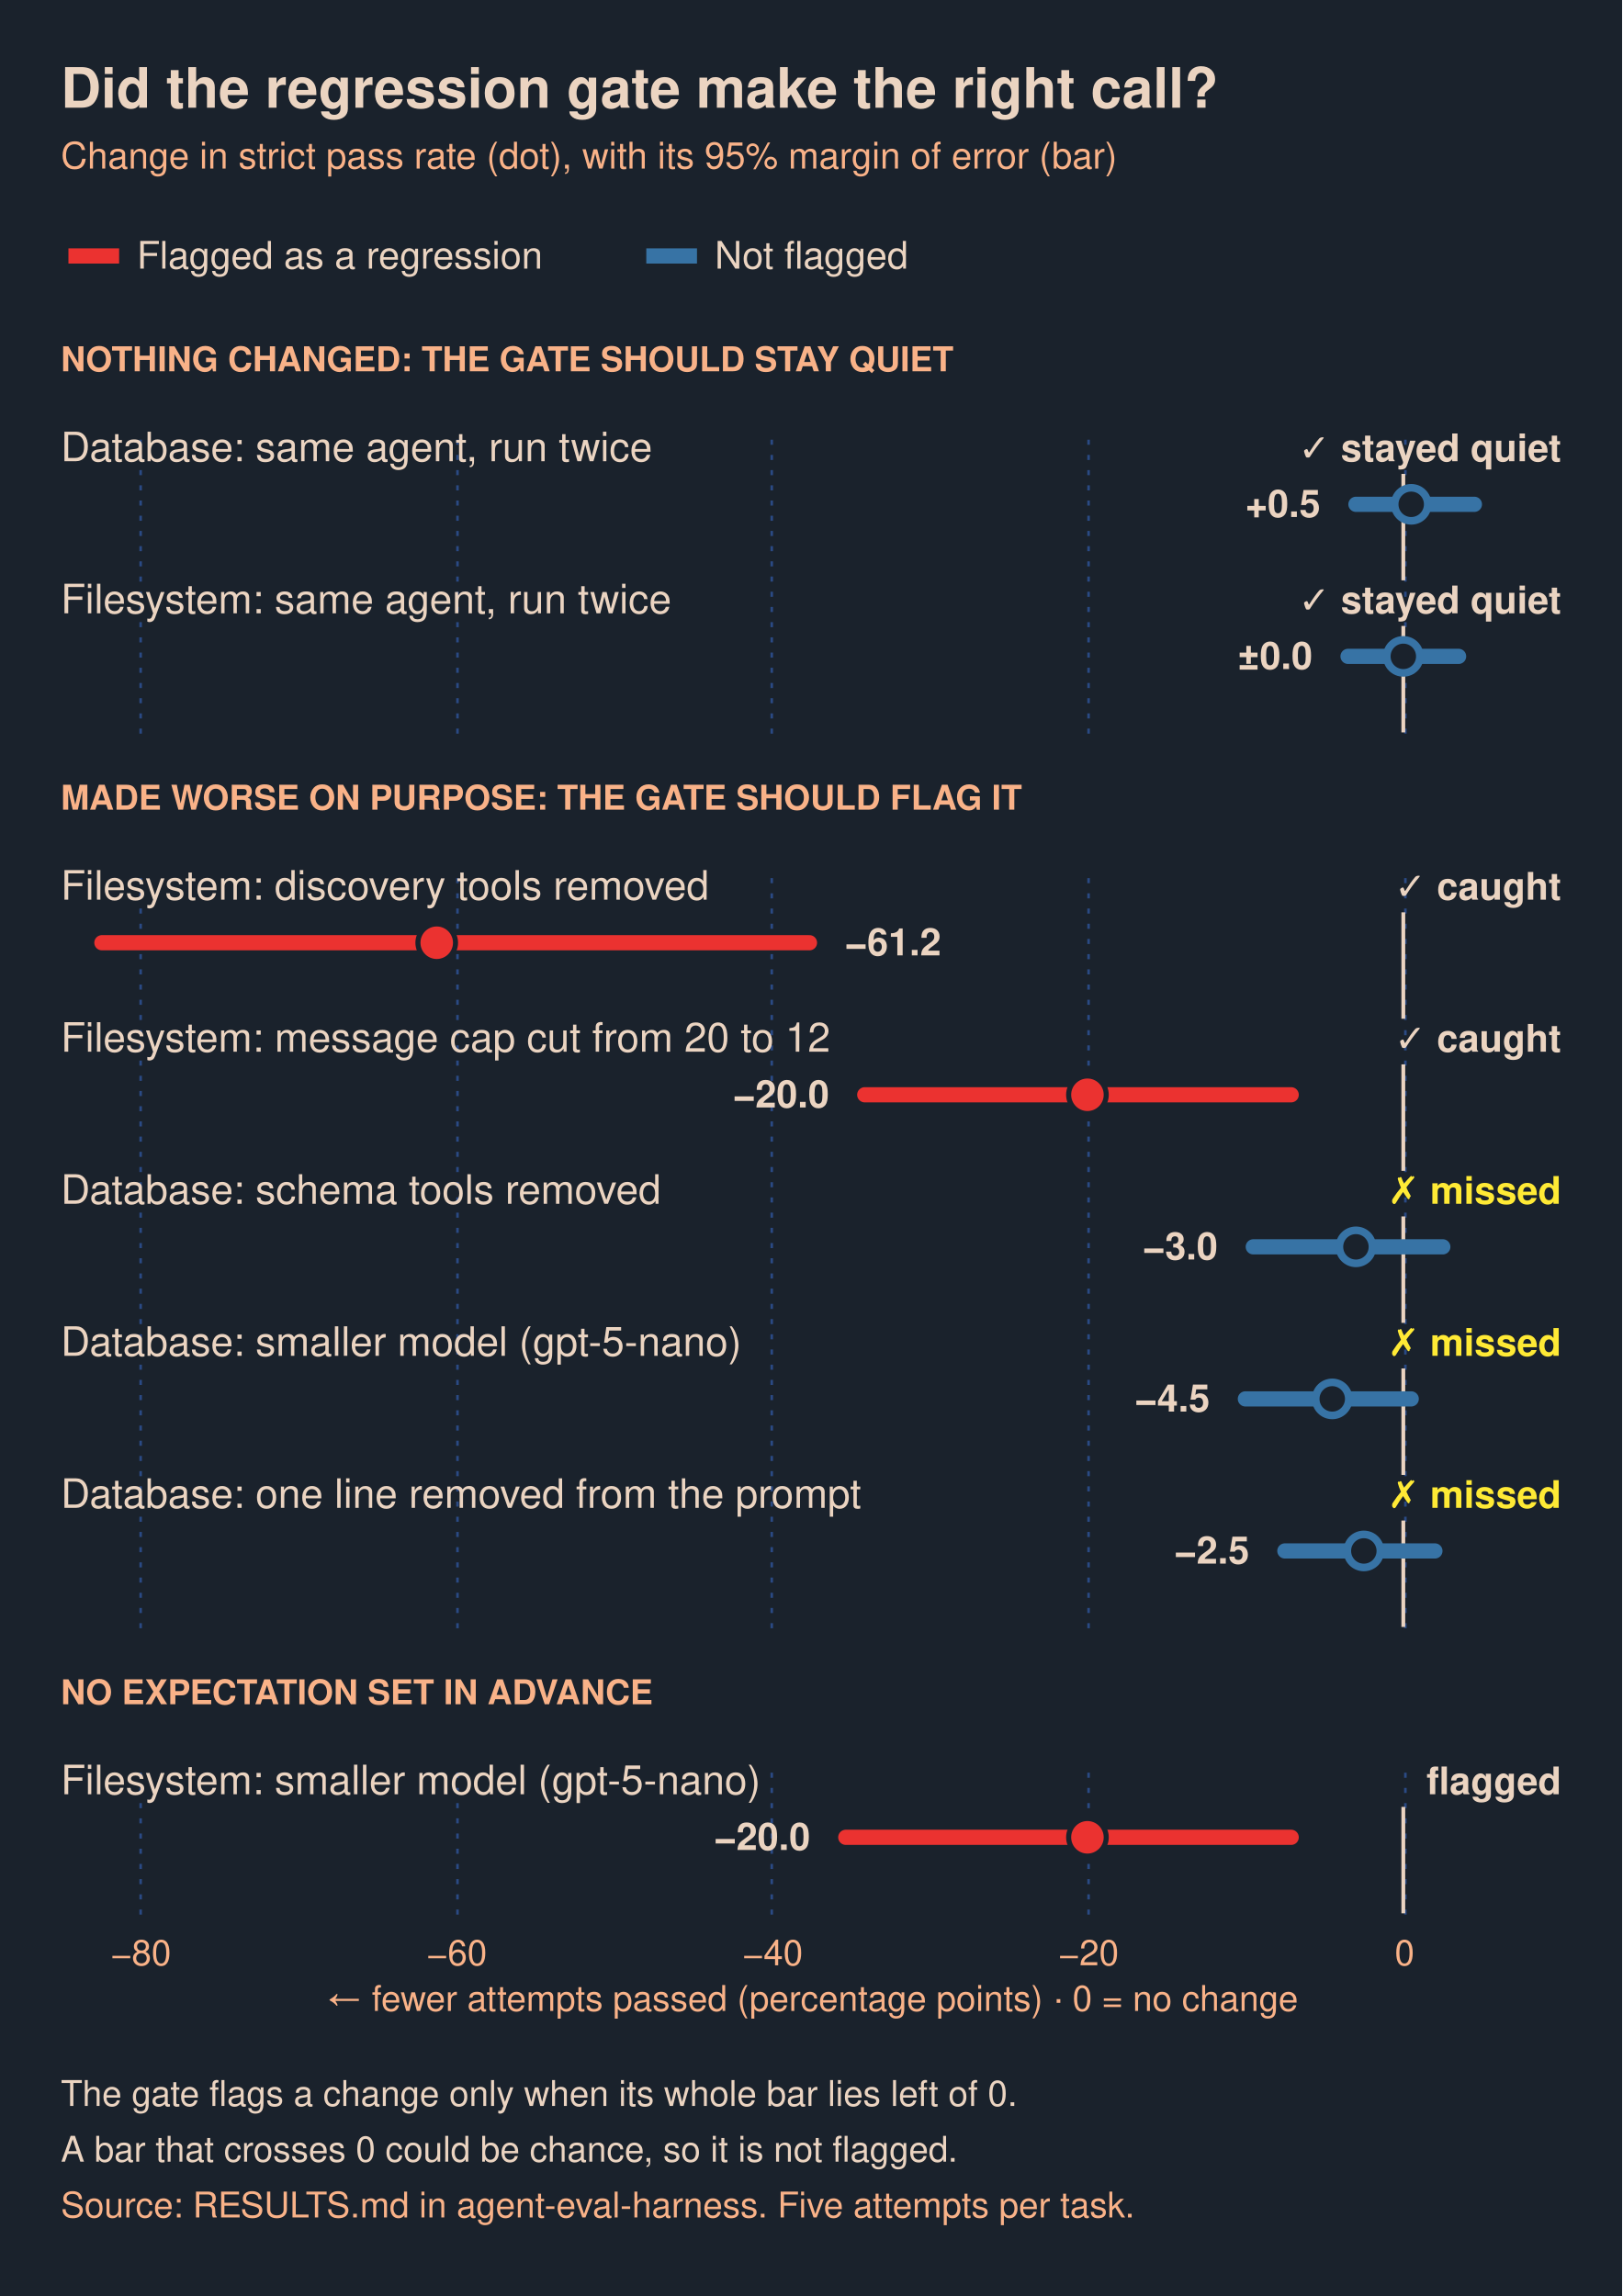
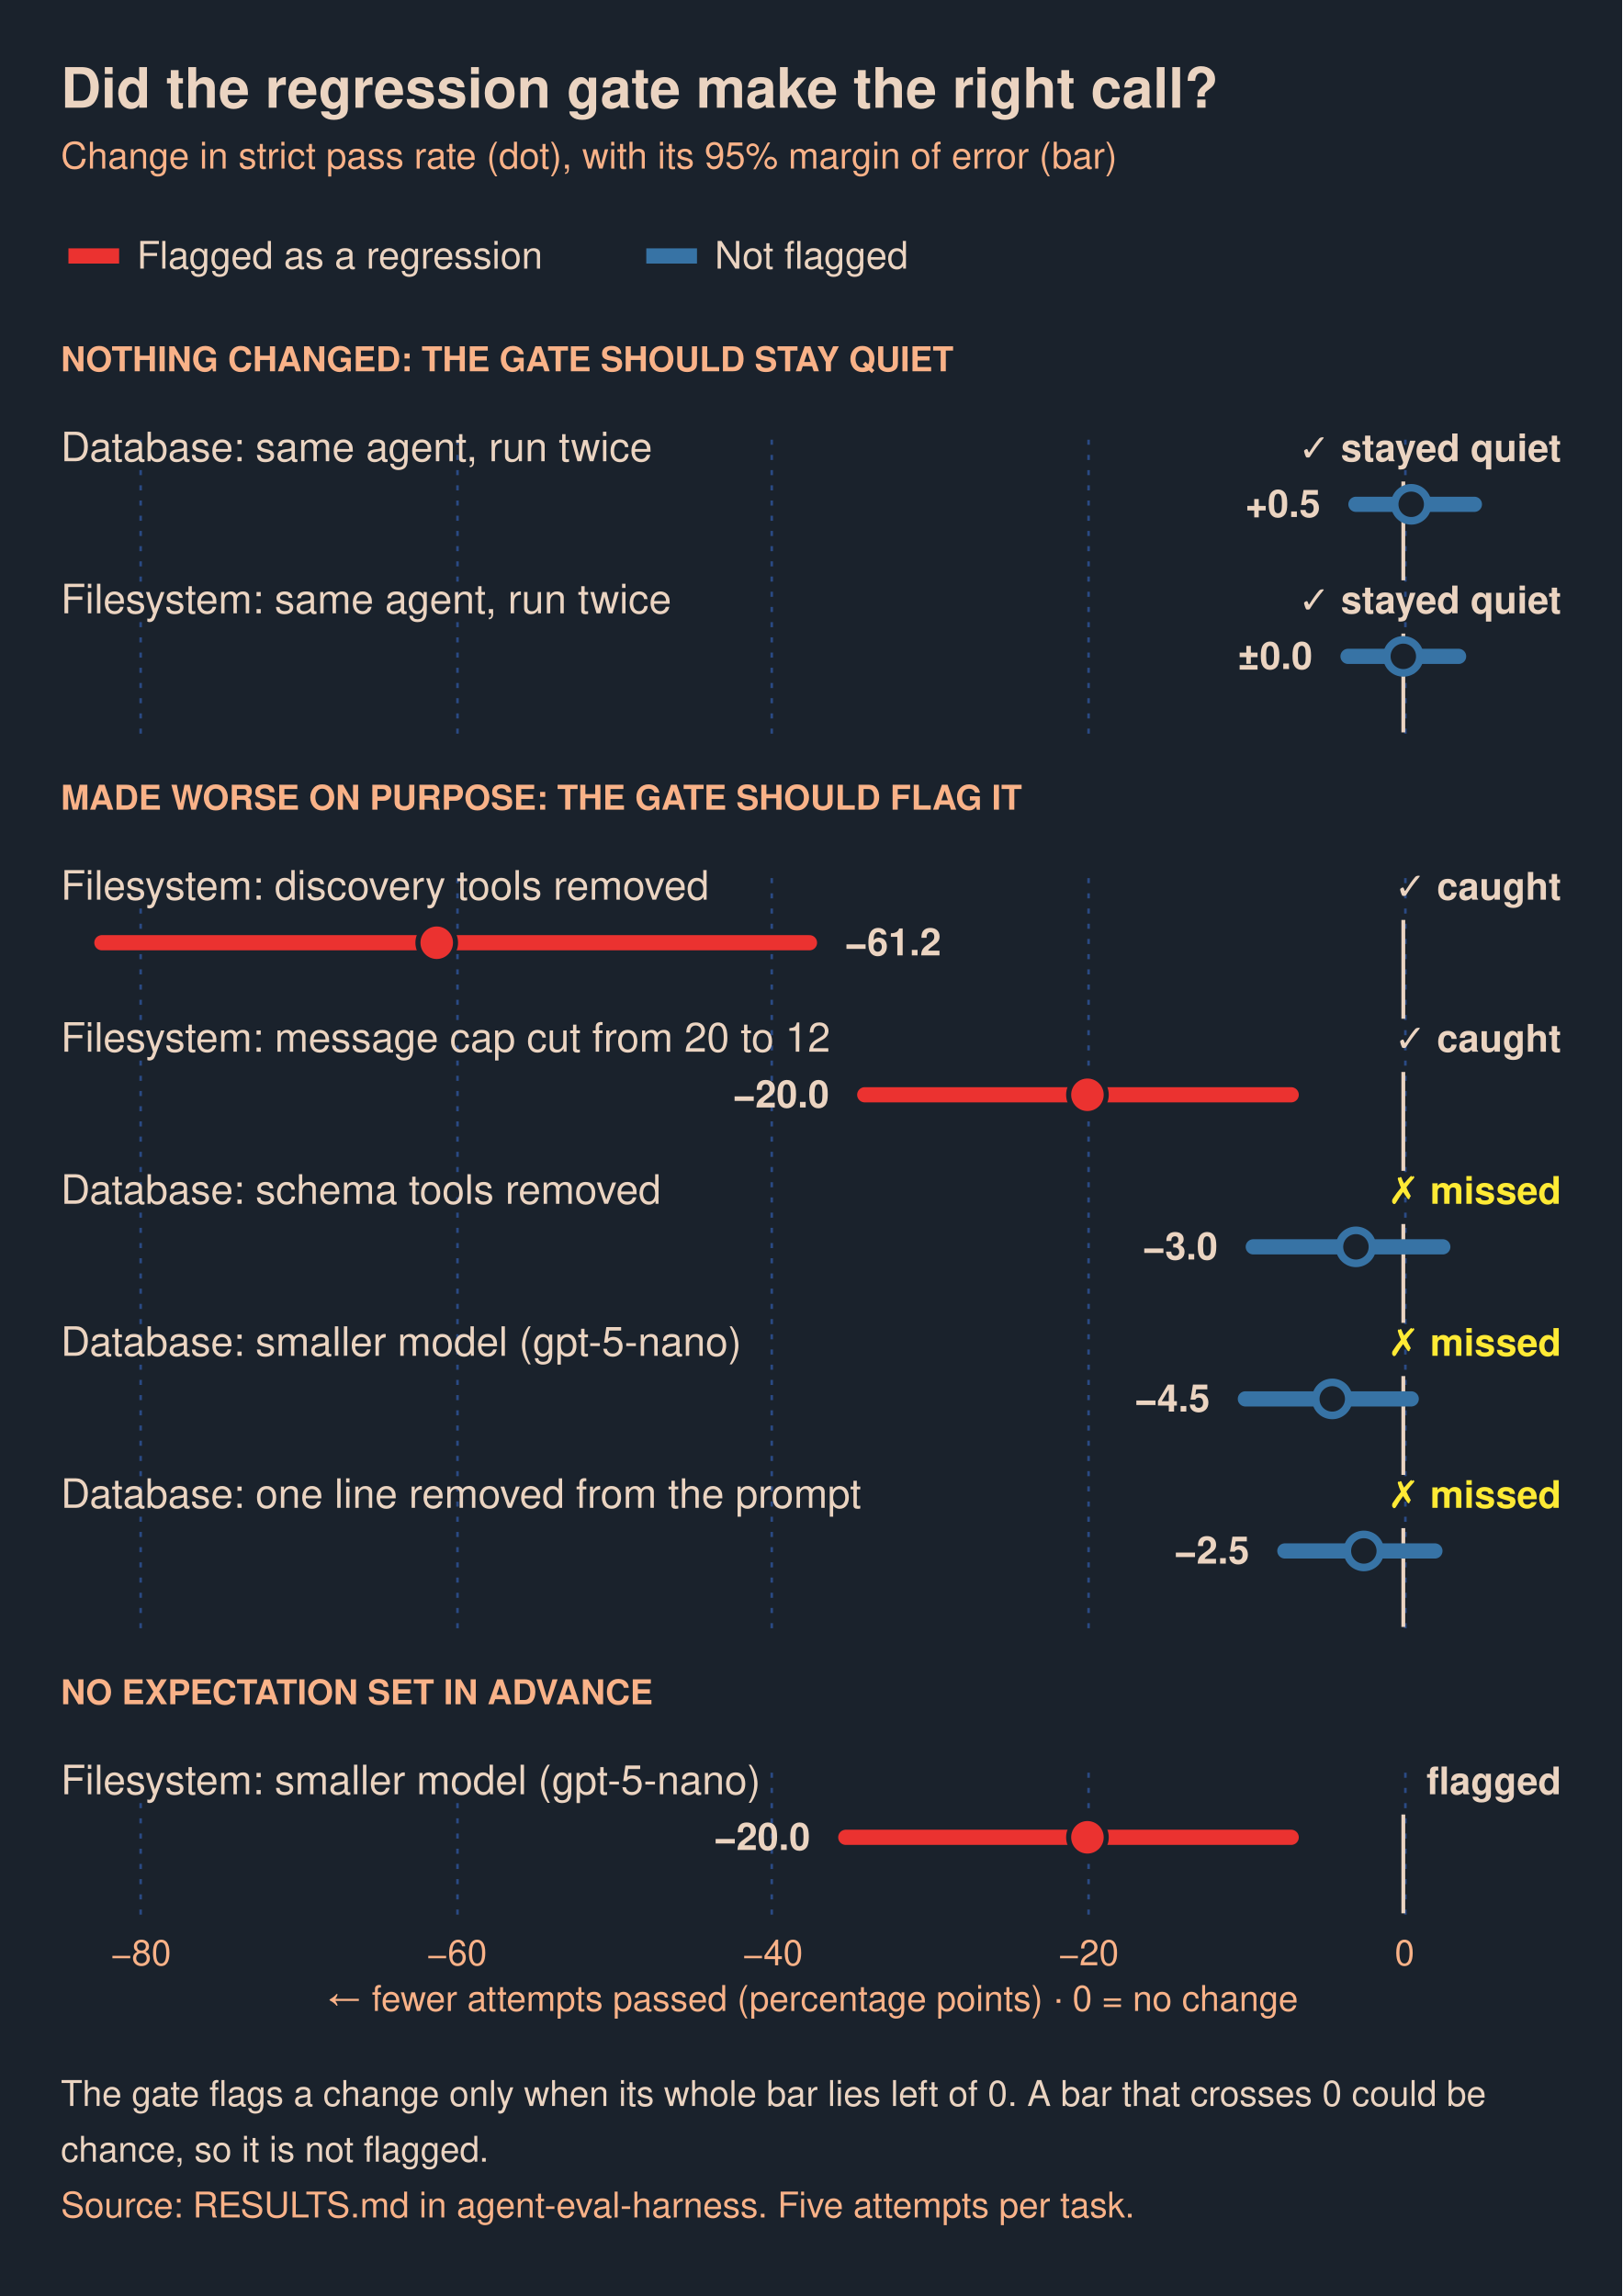
<svg xmlns="http://www.w3.org/2000/svg" version="1.1" class="marks" width="640" height="906" viewBox="0 0 640 906">
  <rect width="640" height="906" fill="#1a222c" />
  <g fill="none" stroke-miterlimit="4" transform="translate(24,169)">
    <g class="mark-group role-frame root" role="graphics-object" aria-roledescription="group mark container">
      <g transform="translate(0,0)">
        <path class="background" aria-hidden="true" d="M0,0h0v0h0Z" />
        <g>
          <g class="mark-group role-scope concat_0_group" role="graphics-object" aria-roledescription="group mark container">
            <g transform="translate(0,0)">
              <path class="background" aria-hidden="true" d="M0,0h0v0h0Z" />
              <g>
                <g class="mark-group role-column-footer concat_0_column_footer" role="graphics-object" aria-roledescription="group mark container">
                  <g transform="translate(0,587)">
                    <path class="background" aria-hidden="true" d="M0,0h592v0h-592Z" />
                    <g>
                      <g class="mark-group role-axis" role="graphics-symbol" aria-roledescription="axis" aria-label="X-axis titled '← fewer attempts passed (percentage points) · 0 = no change' for a linear scale with values from −85 to 10">
                        <g transform="translate(0.5,0.5)">
                          <path class="background" aria-hidden="true" d="M0,0h0v0h0Z" pointer-events="none" />
                          <g>
                            <g class="mark-text role-axis-label" pointer-events="none">
                              <text text-anchor="middle" transform="translate(31.15789,19)" font-family="'Helvetica Neue', Helvetica, Arial, 'Hiragino Kaku Gothic ProN', 'Hiragino Sans', 'Noto Sans JP', 'Yu Gothic', Meiryo, sans-serif" font-size="14px" fill="#f9b288" opacity="1">−80</text>
                              <text text-anchor="middle" transform="translate(155.7895,19)" font-family="'Helvetica Neue', Helvetica, Arial, 'Hiragino Kaku Gothic ProN', 'Hiragino Sans', 'Noto Sans JP', 'Yu Gothic', Meiryo, sans-serif" font-size="14px" fill="#f9b288" opacity="1">−60</text>
                              <text text-anchor="middle" transform="translate(280.4211,19)" font-family="'Helvetica Neue', Helvetica, Arial, 'Hiragino Kaku Gothic ProN', 'Hiragino Sans', 'Noto Sans JP', 'Yu Gothic', Meiryo, sans-serif" font-size="14px" fill="#f9b288" opacity="1">−40</text>
                              <text text-anchor="middle" transform="translate(405.0526,19)" font-family="'Helvetica Neue', Helvetica, Arial, 'Hiragino Kaku Gothic ProN', 'Hiragino Sans', 'Noto Sans JP', 'Yu Gothic', Meiryo, sans-serif" font-size="14px" fill="#f9b288" opacity="1">−20</text>
                              <text text-anchor="middle" transform="translate(529.6842,19)" font-family="'Helvetica Neue', Helvetica, Arial, 'Hiragino Kaku Gothic ProN', 'Hiragino Sans', 'Noto Sans JP', 'Yu Gothic', Meiryo, sans-serif" font-size="14px" fill="#f9b288" opacity="1">0</text>
                            </g>
                            <g class="mark-text role-axis-title" pointer-events="none">
                              <text text-anchor="middle" transform="translate(296,37)" font-family="'Helvetica Neue', Helvetica, Arial, 'Hiragino Kaku Gothic ProN', 'Hiragino Sans', 'Noto Sans JP', 'Yu Gothic', Meiryo, sans-serif" font-size="14px" font-weight="normal" fill="#f9b288" opacity="1">← fewer attempts passed (percentage points) · 0 = no change</text>
                            </g>
                          </g>
                          <path class="foreground" aria-hidden="true" d="" pointer-events="none" display="none" />
                        </g>
                      </g>
                    </g>
                    <path class="foreground" aria-hidden="true" d="" display="none" />
                  </g>
                </g>
                <g class="mark-group role-scope concat_0_cell" role="graphics-object" aria-roledescription="group mark container">
                  <g transform="translate(0,0)">
                    <path class="background" aria-hidden="true" d="M0,0h592v120h-592Z" />
                    <g>
                      <g class="mark-group role-axis" aria-hidden="true">
                        <g transform="translate(0.5,120.5)">
                          <path class="background" aria-hidden="true" d="M0,0h0v0h0Z" pointer-events="none" />
                          <g>
                            <g class="mark-rule role-axis-grid" pointer-events="none">
                              <line transform="translate(31,0)" x2="0" y2="-120" stroke="#2a4a84" stroke-width="1" stroke-dasharray="2,4" opacity="1" />
                              <line transform="translate(156,0)" x2="0" y2="-120" stroke="#2a4a84" stroke-width="1" stroke-dasharray="2,4" opacity="1" />
                              <line transform="translate(280,0)" x2="0" y2="-120" stroke="#2a4a84" stroke-width="1" stroke-dasharray="2,4" opacity="1" />
                              <line transform="translate(405,0)" x2="0" y2="-120" stroke="#2a4a84" stroke-width="1" stroke-dasharray="2,4" opacity="1" />
                              <line transform="translate(530,0)" x2="0" y2="-120" stroke="#2a4a84" stroke-width="1" stroke-dasharray="2,4" opacity="1" />
                            </g>
                          </g>
                          <path class="foreground" aria-hidden="true" d="" pointer-events="none" display="none" />
                        </g>
                      </g>
                      <g class="mark-rule role-mark concat_0_child_layer_0_marks" role="graphics-object" aria-roledescription="rule mark container">
-                         <line aria-label="label: Database: same agent, run twice" role="graphics-symbol" aria-roledescription="rule mark" transform="translate(529.6842,18)" x2="0" y2="42" stroke="#ebd4c1" stroke-width="1.5" />
-                         <line aria-label="label: Filesystem: same agent, run twice" role="graphics-symbol" aria-roledescription="rule mark" transform="translate(529.6842,78)" x2="0" y2="42" stroke="#ebd4c1" stroke-width="1.5" />
+                         <line aria-label="label: Database: same agent, run twice" role="graphics-symbol" aria-roledescription="rule mark" transform="translate(529.6842,21)" x2="0" y2="39" stroke="#ebd4c1" stroke-width="1.5" />
+                         <line aria-label="label: Filesystem: same agent, run twice" role="graphics-symbol" aria-roledescription="rule mark" transform="translate(529.6842,81)" x2="0" y2="39" stroke="#ebd4c1" stroke-width="1.5" />
                      </g>
                      <g class="mark-rule role-mark concat_0_child_layer_1_marks" role="graphics-object" aria-roledescription="rule mark container">
                        <line aria-label="lo: −3; label: Database: same agent, run twice; hi: 4.5; gate: Not flagged" role="graphics-symbol" aria-roledescription="rule mark" transform="translate(510.9895,30)" x2="46.737" y2="0" stroke="#3773a5" stroke-width="6" stroke-linecap="round" />
                        <line aria-label="lo: −3.5; label: Filesystem: same agent, run twice; hi: 3.5; gate: Not flagged" role="graphics-symbol" aria-roledescription="rule mark" transform="translate(507.8737,90)" x2="43.621" y2="0" stroke="#3773a5" stroke-width="6" stroke-linecap="round" />
                      </g>
                      <g class="mark-symbol role-mark concat_0_child_layer_2_marks" role="graphics-symbol" aria-roledescription="symbol mark container" />
                      <g class="mark-symbol role-mark concat_0_child_layer_3_marks" role="graphics-object" aria-roledescription="symbol mark container">
                        <path aria-label="d: 0.5; label: Database: same agent, run twice" role="graphics-symbol" aria-roledescription="point" transform="translate(532.8,30)" d="M6.519,0A6.519,6.519,0,1,1,-6.519,0A6.519,6.519,0,1,1,6.519,0" fill="#1a222c" stroke="#3773a5" stroke-width="3" opacity="1" />
                        <path aria-label="d: 0; label: Filesystem: same agent, run twice" role="graphics-symbol" aria-roledescription="point" transform="translate(529.6842,90)" d="M6.519,0A6.519,6.519,0,1,1,-6.519,0A6.519,6.519,0,1,1,6.519,0" fill="#1a222c" stroke="#3773a5" stroke-width="3" opacity="1" />
                      </g>
                      <g class="mark-text role-mark concat_0_child_layer_4_marks" role="graphics-object" aria-roledescription="text mark container">
                        <text aria-label="lo: −3; label: Database: same agent, run twice; value: +0.5" role="graphics-symbol" aria-roledescription="text mark" text-anchor="end" transform="translate(496.9895,35)" font-family="'Helvetica Neue', Helvetica, Arial, 'Hiragino Kaku Gothic ProN', 'Hiragino Sans', 'Noto Sans JP', 'Yu Gothic', Meiryo, sans-serif" font-size="15px" font-weight="bold" fill="#ebd4c1">+0.5</text>
                        <text aria-label="lo: −3.5; label: Filesystem: same agent, run twice; value: ±0.0" role="graphics-symbol" aria-roledescription="text mark" text-anchor="end" transform="translate(493.8737,95)" font-family="'Helvetica Neue', Helvetica, Arial, 'Hiragino Kaku Gothic ProN', 'Hiragino Sans', 'Noto Sans JP', 'Yu Gothic', Meiryo, sans-serif" font-size="15px" font-weight="bold" fill="#ebd4c1">±0.0</text>
                      </g>
                      <g class="mark-text role-mark concat_0_child_layer_5_marks" role="graphics-object" aria-roledescription="text mark container" />
                      <g class="mark-text role-mark concat_0_child_layer_6_marks" role="graphics-object" aria-roledescription="text mark container">
-                         <text aria-label="label: Database: same agent, run twice" role="graphics-symbol" aria-roledescription="text mark" text-anchor="start" transform="translate(0,13)" font-family="'Helvetica Neue', Helvetica, Arial, 'Hiragino Kaku Gothic ProN', 'Hiragino Sans', 'Noto Sans JP', 'Yu Gothic', Meiryo, sans-serif" font-size="16px" fill="#ebd4c1">Database: same agent, run twice</text>
-                         <text aria-label="label: Filesystem: same agent, run twice" role="graphics-symbol" aria-roledescription="text mark" text-anchor="start" transform="translate(0,73)" font-family="'Helvetica Neue', Helvetica, Arial, 'Hiragino Kaku Gothic ProN', 'Hiragino Sans', 'Noto Sans JP', 'Yu Gothic', Meiryo, sans-serif" font-size="16px" fill="#ebd4c1">Filesystem: same agent, run twice</text>
+                         <text aria-label="label: Database: same agent, run twice; labelText: Database: same agent, run twice" role="graphics-symbol" aria-roledescription="text mark" text-anchor="start" transform="translate(0,13)" font-family="'Helvetica Neue', Helvetica, Arial, 'Hiragino Kaku Gothic ProN', 'Hiragino Sans', 'Noto Sans JP', 'Yu Gothic', Meiryo, sans-serif" font-size="16px" fill="#ebd4c1">Database: same agent, run twice</text>
+                         <text aria-label="label: Filesystem: same agent, run twice; labelText: Filesystem: same agent, run twice" role="graphics-symbol" aria-roledescription="text mark" text-anchor="start" transform="translate(0,73)" font-family="'Helvetica Neue', Helvetica, Arial, 'Hiragino Kaku Gothic ProN', 'Hiragino Sans', 'Noto Sans JP', 'Yu Gothic', Meiryo, sans-serif" font-size="16px" fill="#ebd4c1">Filesystem: same agent, run twice</text>
                      </g>
                      <g class="mark-text role-mark concat_0_child_layer_7_marks" role="graphics-object" aria-roledescription="text mark container">
                        <text aria-label="label: Database: same agent, run twice; outcome: ✓ stayed quiet" role="graphics-symbol" aria-roledescription="text mark" text-anchor="end" transform="translate(592,13)" font-family="'Helvetica Neue', Helvetica, Arial, 'Hiragino Kaku Gothic ProN', 'Hiragino Sans', 'Noto Sans JP', 'Yu Gothic', Meiryo, sans-serif" font-size="15px" font-weight="bold" fill="#ebd4c1">✓ stayed quiet</text>
                        <text aria-label="label: Filesystem: same agent, run twice; outcome: ✓ stayed quiet" role="graphics-symbol" aria-roledescription="text mark" text-anchor="end" transform="translate(592,73)" font-family="'Helvetica Neue', Helvetica, Arial, 'Hiragino Kaku Gothic ProN', 'Hiragino Sans', 'Noto Sans JP', 'Yu Gothic', Meiryo, sans-serif" font-size="15px" font-weight="bold" fill="#ebd4c1">✓ stayed quiet</text>
                      </g>
                      <g class="mark-group role-title">
                        <g transform="translate(0,-19.5)">
                          <path class="background" aria-hidden="true" d="M0,0h0v0h0Z" pointer-events="none" />
                          <g>
                            <g class="mark-text role-title-text" role="graphics-symbol" aria-roledescription="title" aria-label="Title text 'NOTHING CHANGED: THE GATE SHOULD STAY QUIET'" pointer-events="none">
                              <text text-anchor="start" transform="translate(0,-3)" font-family="'Helvetica Neue', Helvetica, Arial, 'Hiragino Kaku Gothic ProN', 'Hiragino Sans', 'Noto Sans JP', 'Yu Gothic', Meiryo, sans-serif" font-size="13.5px" font-weight="bold" fill="#f9b288" opacity="1">NOTHING CHANGED: THE GATE SHOULD STAY QUIET</text>
                            </g>
                          </g>
                          <path class="foreground" aria-hidden="true" d="" pointer-events="none" display="none" />
                        </g>
                      </g>
                    </g>
                    <path class="foreground" aria-hidden="true" d="" display="none" />
                  </g>
                  <g transform="translate(0,173)">
                    <path class="background" aria-hidden="true" d="M0,0h592v300h-592Z" />
                    <g>
                      <g class="mark-group role-axis" aria-hidden="true">
                        <g transform="translate(0.5,300.5)">
                          <path class="background" aria-hidden="true" d="M0,0h0v0h0Z" pointer-events="none" />
                          <g>
                            <g class="mark-rule role-axis-grid" pointer-events="none">
                              <line transform="translate(31,0)" x2="0" y2="-300" stroke="#2a4a84" stroke-width="1" stroke-dasharray="2,4" opacity="1" />
                              <line transform="translate(156,0)" x2="0" y2="-300" stroke="#2a4a84" stroke-width="1" stroke-dasharray="2,4" opacity="1" />
                              <line transform="translate(280,0)" x2="0" y2="-300" stroke="#2a4a84" stroke-width="1" stroke-dasharray="2,4" opacity="1" />
                              <line transform="translate(405,0)" x2="0" y2="-300" stroke="#2a4a84" stroke-width="1" stroke-dasharray="2,4" opacity="1" />
                              <line transform="translate(530,0)" x2="0" y2="-300" stroke="#2a4a84" stroke-width="1" stroke-dasharray="2,4" opacity="1" />
                            </g>
                          </g>
                          <path class="foreground" aria-hidden="true" d="" pointer-events="none" display="none" />
                        </g>
                      </g>
                      <g class="mark-rule role-mark concat_0_child_layer_0_marks" role="graphics-object" aria-roledescription="rule mark container">
-                         <line aria-label="label: Filesystem: discovery tools removed" role="graphics-symbol" aria-roledescription="rule mark" transform="translate(529.6842,18)" x2="0" y2="42" stroke="#ebd4c1" stroke-width="1.5" />
-                         <line aria-label="label: Filesystem: message cap cut from 20 to 12" role="graphics-symbol" aria-roledescription="rule mark" transform="translate(529.6842,78)" x2="0" y2="42" stroke="#ebd4c1" stroke-width="1.5" />
-                         <line aria-label="label: Database: schema tools removed" role="graphics-symbol" aria-roledescription="rule mark" transform="translate(529.6842,138)" x2="0" y2="42" stroke="#ebd4c1" stroke-width="1.5" />
-                         <line aria-label="label: Database: smaller model (gpt-5-nano)" role="graphics-symbol" aria-roledescription="rule mark" transform="translate(529.6842,198)" x2="0" y2="42" stroke="#ebd4c1" stroke-width="1.5" />
-                         <line aria-label="label: Database: one line removed from the prompt" role="graphics-symbol" aria-roledescription="rule mark" transform="translate(529.6842,258)" x2="0" y2="42" stroke="#ebd4c1" stroke-width="1.5" />
+                         <line aria-label="label: Filesystem: discovery tools removed" role="graphics-symbol" aria-roledescription="rule mark" transform="translate(529.6842,21)" x2="0" y2="39" stroke="#ebd4c1" stroke-width="1.5" />
+                         <line aria-label="label: Filesystem: message cap cut from 20 to 12" role="graphics-symbol" aria-roledescription="rule mark" transform="translate(529.6842,81)" x2="0" y2="39" stroke="#ebd4c1" stroke-width="1.5" />
+                         <line aria-label="label: Database: schema tools removed" role="graphics-symbol" aria-roledescription="rule mark" transform="translate(529.6842,141)" x2="0" y2="39" stroke="#ebd4c1" stroke-width="1.5" />
+                         <line aria-label="label: Database: smaller model (gpt-5-nano)" role="graphics-symbol" aria-roledescription="rule mark" transform="translate(529.6842,201)" x2="0" y2="39" stroke="#ebd4c1" stroke-width="1.5" />
+                         <line aria-label="label: Database: one line removed from the prompt" role="graphics-symbol" aria-roledescription="rule mark" transform="translate(529.6842,261)" x2="0" y2="39" stroke="#ebd4c1" stroke-width="1.5" />
                      </g>
                      <g class="mark-rule role-mark concat_0_child_layer_1_marks" role="graphics-object" aria-roledescription="rule mark container">
                        <line aria-label="lo: −82.4; label: Filesystem: discovery tools removed; hi: −37.6; gate: Flagged as a regression" role="graphics-symbol" aria-roledescription="rule mark" transform="translate(16.20211,30)" x2="279.175" y2="0" stroke="#eb3230" stroke-width="6" stroke-linecap="round" />
                        <line aria-label="lo: −34.1; label: Filesystem: message cap cut from 20 to 12; hi: −7.1; gate: Flagged as a regression" role="graphics-symbol" aria-roledescription="rule mark" transform="translate(317.1874,90)" x2="168.253" y2="0" stroke="#eb3230" stroke-width="6" stroke-linecap="round" />
                        <line aria-label="lo: −9.5; label: Database: schema tools removed; hi: 2.5; gate: Not flagged" role="graphics-symbol" aria-roledescription="rule mark" transform="translate(470.4842,150)" x2="74.779" y2="0" stroke="#3773a5" stroke-width="6" stroke-linecap="round" />
                        <line aria-label="lo: −10; label: Database: smaller model (gpt-5-nano); hi: 0.5; gate: Not flagged" role="graphics-symbol" aria-roledescription="rule mark" transform="translate(467.3684,210)" x2="65.432" y2="0" stroke="#3773a5" stroke-width="6" stroke-linecap="round" />
                        <line aria-label="lo: −7.5; label: Database: one line removed from the prompt; hi: 2; gate: Not flagged" role="graphics-symbol" aria-roledescription="rule mark" transform="translate(482.9474,270)" x2="59.2" y2="0" stroke="#3773a5" stroke-width="6" stroke-linecap="round" />
                      </g>
                      <g class="mark-symbol role-mark concat_0_child_layer_2_marks" role="graphics-object" aria-roledescription="symbol mark container">
                        <path aria-label="d: −61.2; label: Filesystem: discovery tools removed" role="graphics-symbol" aria-roledescription="point" transform="translate(148.3116,30)" d="M7.416,0A7.416,7.416,0,1,1,-7.416,0A7.416,7.416,0,1,1,7.416,0" fill="#eb3230" stroke="#1a222c" stroke-width="2" opacity="1" />
                        <path aria-label="d: −20; label: Filesystem: message cap cut from 20 to 12" role="graphics-symbol" aria-roledescription="point" transform="translate(405.0526,90)" d="M7.416,0A7.416,7.416,0,1,1,-7.416,0A7.416,7.416,0,1,1,7.416,0" fill="#eb3230" stroke="#1a222c" stroke-width="2" opacity="1" />
                      </g>
                      <g class="mark-symbol role-mark concat_0_child_layer_3_marks" role="graphics-object" aria-roledescription="symbol mark container">
                        <path aria-label="d: −3; label: Database: schema tools removed" role="graphics-symbol" aria-roledescription="point" transform="translate(510.9895,150)" d="M6.519,0A6.519,6.519,0,1,1,-6.519,0A6.519,6.519,0,1,1,6.519,0" fill="#1a222c" stroke="#3773a5" stroke-width="3" opacity="1" />
                        <path aria-label="d: −4.5; label: Database: smaller model (gpt-5-nano)" role="graphics-symbol" aria-roledescription="point" transform="translate(501.6421,210)" d="M6.519,0A6.519,6.519,0,1,1,-6.519,0A6.519,6.519,0,1,1,6.519,0" fill="#1a222c" stroke="#3773a5" stroke-width="3" opacity="1" />
                        <path aria-label="d: −2.5; label: Database: one line removed from the prompt" role="graphics-symbol" aria-roledescription="point" transform="translate(514.1053,270)" d="M6.519,0A6.519,6.519,0,1,1,-6.519,0A6.519,6.519,0,1,1,6.519,0" fill="#1a222c" stroke="#3773a5" stroke-width="3" opacity="1" />
                      </g>
                      <g class="mark-text role-mark concat_0_child_layer_4_marks" role="graphics-object" aria-roledescription="text mark container">
                        <text aria-label="lo: −34.1; label: Filesystem: message cap cut from 20 to 12; value: −20.0" role="graphics-symbol" aria-roledescription="text mark" text-anchor="end" transform="translate(303.1874,95)" font-family="'Helvetica Neue', Helvetica, Arial, 'Hiragino Kaku Gothic ProN', 'Hiragino Sans', 'Noto Sans JP', 'Yu Gothic', Meiryo, sans-serif" font-size="15px" font-weight="bold" fill="#ebd4c1">−20.0</text>
                        <text aria-label="lo: −9.5; label: Database: schema tools removed; value: −3.0" role="graphics-symbol" aria-roledescription="text mark" text-anchor="end" transform="translate(456.4842,155)" font-family="'Helvetica Neue', Helvetica, Arial, 'Hiragino Kaku Gothic ProN', 'Hiragino Sans', 'Noto Sans JP', 'Yu Gothic', Meiryo, sans-serif" font-size="15px" font-weight="bold" fill="#ebd4c1">−3.0</text>
                        <text aria-label="lo: −10; label: Database: smaller model (gpt-5-nano); value: −4.5" role="graphics-symbol" aria-roledescription="text mark" text-anchor="end" transform="translate(453.3684,215)" font-family="'Helvetica Neue', Helvetica, Arial, 'Hiragino Kaku Gothic ProN', 'Hiragino Sans', 'Noto Sans JP', 'Yu Gothic', Meiryo, sans-serif" font-size="15px" font-weight="bold" fill="#ebd4c1">−4.5</text>
                        <text aria-label="lo: −7.5; label: Database: one line removed from the prompt; value: −2.5" role="graphics-symbol" aria-roledescription="text mark" text-anchor="end" transform="translate(468.9474,275)" font-family="'Helvetica Neue', Helvetica, Arial, 'Hiragino Kaku Gothic ProN', 'Hiragino Sans', 'Noto Sans JP', 'Yu Gothic', Meiryo, sans-serif" font-size="15px" font-weight="bold" fill="#ebd4c1">−2.5</text>
                      </g>
                      <g class="mark-text role-mark concat_0_child_layer_5_marks" role="graphics-object" aria-roledescription="text mark container">
                        <text aria-label="hi: −37.6; label: Filesystem: discovery tools removed; value: −61.2" role="graphics-symbol" aria-roledescription="text mark" text-anchor="start" transform="translate(309.3768,35)" font-family="'Helvetica Neue', Helvetica, Arial, 'Hiragino Kaku Gothic ProN', 'Hiragino Sans', 'Noto Sans JP', 'Yu Gothic', Meiryo, sans-serif" font-size="15px" font-weight="bold" fill="#ebd4c1">−61.2</text>
                      </g>
                      <g class="mark-text role-mark concat_0_child_layer_6_marks" role="graphics-object" aria-roledescription="text mark container">
-                         <text aria-label="label: Filesystem: discovery tools removed" role="graphics-symbol" aria-roledescription="text mark" text-anchor="start" transform="translate(0,13)" font-family="'Helvetica Neue', Helvetica, Arial, 'Hiragino Kaku Gothic ProN', 'Hiragino Sans', 'Noto Sans JP', 'Yu Gothic', Meiryo, sans-serif" font-size="16px" fill="#ebd4c1">Filesystem: discovery tools removed</text>
-                         <text aria-label="label: Filesystem: message cap cut from 20 to 12" role="graphics-symbol" aria-roledescription="text mark" text-anchor="start" transform="translate(0,73)" font-family="'Helvetica Neue', Helvetica, Arial, 'Hiragino Kaku Gothic ProN', 'Hiragino Sans', 'Noto Sans JP', 'Yu Gothic', Meiryo, sans-serif" font-size="16px" fill="#ebd4c1">Filesystem: message cap cut from 20 to 12</text>
-                         <text aria-label="label: Database: schema tools removed" role="graphics-symbol" aria-roledescription="text mark" text-anchor="start" transform="translate(0,133)" font-family="'Helvetica Neue', Helvetica, Arial, 'Hiragino Kaku Gothic ProN', 'Hiragino Sans', 'Noto Sans JP', 'Yu Gothic', Meiryo, sans-serif" font-size="16px" fill="#ebd4c1">Database: schema tools removed</text>
-                         <text aria-label="label: Database: smaller model (gpt-5-nano)" role="graphics-symbol" aria-roledescription="text mark" text-anchor="start" transform="translate(0,193)" font-family="'Helvetica Neue', Helvetica, Arial, 'Hiragino Kaku Gothic ProN', 'Hiragino Sans', 'Noto Sans JP', 'Yu Gothic', Meiryo, sans-serif" font-size="16px" fill="#ebd4c1">Database: smaller model (gpt-5-nano)</text>
-                         <text aria-label="label: Database: one line removed from the prompt" role="graphics-symbol" aria-roledescription="text mark" text-anchor="start" transform="translate(0,253)" font-family="'Helvetica Neue', Helvetica, Arial, 'Hiragino Kaku Gothic ProN', 'Hiragino Sans', 'Noto Sans JP', 'Yu Gothic', Meiryo, sans-serif" font-size="16px" fill="#ebd4c1">Database: one line removed from the prompt</text>
+                         <text aria-label="label: Filesystem: discovery tools removed; labelText: Filesystem: discovery tools removed" role="graphics-symbol" aria-roledescription="text mark" text-anchor="start" transform="translate(0,13)" font-family="'Helvetica Neue', Helvetica, Arial, 'Hiragino Kaku Gothic ProN', 'Hiragino Sans', 'Noto Sans JP', 'Yu Gothic', Meiryo, sans-serif" font-size="16px" fill="#ebd4c1">Filesystem: discovery tools removed</text>
+                         <text aria-label="label: Filesystem: message cap cut from 20 to 12; labelText: Filesystem: message cap cut from 20 to 12" role="graphics-symbol" aria-roledescription="text mark" text-anchor="start" transform="translate(0,73)" font-family="'Helvetica Neue', Helvetica, Arial, 'Hiragino Kaku Gothic ProN', 'Hiragino Sans', 'Noto Sans JP', 'Yu Gothic', Meiryo, sans-serif" font-size="16px" fill="#ebd4c1">Filesystem: message cap cut from 20 to 12</text>
+                         <text aria-label="label: Database: schema tools removed; labelText: Database: schema tools removed" role="graphics-symbol" aria-roledescription="text mark" text-anchor="start" transform="translate(0,133)" font-family="'Helvetica Neue', Helvetica, Arial, 'Hiragino Kaku Gothic ProN', 'Hiragino Sans', 'Noto Sans JP', 'Yu Gothic', Meiryo, sans-serif" font-size="16px" fill="#ebd4c1">Database: schema tools removed</text>
+                         <text aria-label="label: Database: smaller model (gpt-5-nano); labelText: Database: smaller model (gpt-5-nano)" role="graphics-symbol" aria-roledescription="text mark" text-anchor="start" transform="translate(0,193)" font-family="'Helvetica Neue', Helvetica, Arial, 'Hiragino Kaku Gothic ProN', 'Hiragino Sans', 'Noto Sans JP', 'Yu Gothic', Meiryo, sans-serif" font-size="16px" fill="#ebd4c1">Database: smaller model (gpt-5-nano)</text>
+                         <text aria-label="label: Database: one line removed from the prompt; labelText: Database: one line removed from the prompt" role="graphics-symbol" aria-roledescription="text mark" text-anchor="start" transform="translate(0,253)" font-family="'Helvetica Neue', Helvetica, Arial, 'Hiragino Kaku Gothic ProN', 'Hiragino Sans', 'Noto Sans JP', 'Yu Gothic', Meiryo, sans-serif" font-size="16px" fill="#ebd4c1">Database: one line removed from the prompt</text>
                      </g>
                      <g class="mark-text role-mark concat_0_child_layer_7_marks" role="graphics-object" aria-roledescription="text mark container">
                        <text aria-label="label: Filesystem: discovery tools removed; outcome: ✓ caught" role="graphics-symbol" aria-roledescription="text mark" text-anchor="end" transform="translate(592,13)" font-family="'Helvetica Neue', Helvetica, Arial, 'Hiragino Kaku Gothic ProN', 'Hiragino Sans', 'Noto Sans JP', 'Yu Gothic', Meiryo, sans-serif" font-size="15px" font-weight="bold" fill="#ebd4c1">✓ caught</text>
                        <text aria-label="label: Filesystem: message cap cut from 20 to 12; outcome: ✓ caught" role="graphics-symbol" aria-roledescription="text mark" text-anchor="end" transform="translate(592,73)" font-family="'Helvetica Neue', Helvetica, Arial, 'Hiragino Kaku Gothic ProN', 'Hiragino Sans', 'Noto Sans JP', 'Yu Gothic', Meiryo, sans-serif" font-size="15px" font-weight="bold" fill="#ebd4c1">✓ caught</text>
                        <text aria-label="label: Database: schema tools removed; outcome: ✗ missed" role="graphics-symbol" aria-roledescription="text mark" text-anchor="end" transform="translate(592,133)" font-family="'Helvetica Neue', Helvetica, Arial, 'Hiragino Kaku Gothic ProN', 'Hiragino Sans', 'Noto Sans JP', 'Yu Gothic', Meiryo, sans-serif" font-size="15px" font-weight="bold" fill="#ffea35">✗ missed</text>
                        <text aria-label="label: Database: smaller model (gpt-5-nano); outcome: ✗ missed" role="graphics-symbol" aria-roledescription="text mark" text-anchor="end" transform="translate(592,193)" font-family="'Helvetica Neue', Helvetica, Arial, 'Hiragino Kaku Gothic ProN', 'Hiragino Sans', 'Noto Sans JP', 'Yu Gothic', Meiryo, sans-serif" font-size="15px" font-weight="bold" fill="#ffea35">✗ missed</text>
                        <text aria-label="label: Database: one line removed from the prompt; outcome: ✗ missed" role="graphics-symbol" aria-roledescription="text mark" text-anchor="end" transform="translate(592,253)" font-family="'Helvetica Neue', Helvetica, Arial, 'Hiragino Kaku Gothic ProN', 'Hiragino Sans', 'Noto Sans JP', 'Yu Gothic', Meiryo, sans-serif" font-size="15px" font-weight="bold" fill="#ffea35">✗ missed</text>
                      </g>
                      <g class="mark-group role-title">
                        <g transform="translate(0,-19.5)">
                          <path class="background" aria-hidden="true" d="M0,0h0v0h0Z" pointer-events="none" />
                          <g>
                            <g class="mark-text role-title-text" role="graphics-symbol" aria-roledescription="title" aria-label="Title text 'MADE WORSE ON PURPOSE: THE GATE SHOULD FLAG IT'" pointer-events="none">
                              <text text-anchor="start" transform="translate(0,-3)" font-family="'Helvetica Neue', Helvetica, Arial, 'Hiragino Kaku Gothic ProN', 'Hiragino Sans', 'Noto Sans JP', 'Yu Gothic', Meiryo, sans-serif" font-size="13.5px" font-weight="bold" fill="#f9b288" opacity="1">MADE WORSE ON PURPOSE: THE GATE SHOULD FLAG IT</text>
                            </g>
                          </g>
                          <path class="foreground" aria-hidden="true" d="" pointer-events="none" display="none" />
                        </g>
                      </g>
                    </g>
                    <path class="foreground" aria-hidden="true" d="" display="none" />
                  </g>
                  <g transform="translate(0,526)">
                    <path class="background" aria-hidden="true" d="M0,0h592v60h-592Z" />
                    <g>
                      <g class="mark-group role-axis" aria-hidden="true">
                        <g transform="translate(0.5,60.5)">
                          <path class="background" aria-hidden="true" d="M0,0h0v0h0Z" pointer-events="none" />
                          <g>
                            <g class="mark-rule role-axis-grid" pointer-events="none">
                              <line transform="translate(31,0)" x2="0" y2="-60" stroke="#2a4a84" stroke-width="1" stroke-dasharray="2,4" opacity="1" />
                              <line transform="translate(156,0)" x2="0" y2="-60" stroke="#2a4a84" stroke-width="1" stroke-dasharray="2,4" opacity="1" />
                              <line transform="translate(280,0)" x2="0" y2="-60" stroke="#2a4a84" stroke-width="1" stroke-dasharray="2,4" opacity="1" />
                              <line transform="translate(405,0)" x2="0" y2="-60" stroke="#2a4a84" stroke-width="1" stroke-dasharray="2,4" opacity="1" />
                              <line transform="translate(530,0)" x2="0" y2="-60" stroke="#2a4a84" stroke-width="1" stroke-dasharray="2,4" opacity="1" />
                            </g>
                          </g>
                          <path class="foreground" aria-hidden="true" d="" pointer-events="none" display="none" />
                        </g>
                      </g>
                      <g class="mark-rule role-mark concat_0_child_layer_0_marks" role="graphics-object" aria-roledescription="rule mark container">
-                         <line aria-label="label: Filesystem: smaller model (gpt-5-nano)" role="graphics-symbol" aria-roledescription="rule mark" transform="translate(529.6842,18)" x2="0" y2="42" stroke="#ebd4c1" stroke-width="1.5" />
+                         <line aria-label="label: Filesystem: smaller model (gpt-5-nano)" role="graphics-symbol" aria-roledescription="rule mark" transform="translate(529.6842,21)" x2="0" y2="39" stroke="#ebd4c1" stroke-width="1.5" />
                      </g>
                      <g class="mark-rule role-mark concat_0_child_layer_1_marks" role="graphics-object" aria-roledescription="rule mark container">
                        <line aria-label="lo: −35.3; label: Filesystem: smaller model (gpt-5-nano); hi: −7.1; gate: Flagged as a regression" role="graphics-symbol" aria-roledescription="rule mark" transform="translate(309.7095,30)" x2="175.731" y2="0" stroke="#eb3230" stroke-width="6" stroke-linecap="round" />
                      </g>
                      <g class="mark-symbol role-mark concat_0_child_layer_2_marks" role="graphics-object" aria-roledescription="symbol mark container">
                        <path aria-label="d: −20; label: Filesystem: smaller model (gpt-5-nano)" role="graphics-symbol" aria-roledescription="point" transform="translate(405.0526,30)" d="M7.416,0A7.416,7.416,0,1,1,-7.416,0A7.416,7.416,0,1,1,7.416,0" fill="#eb3230" stroke="#1a222c" stroke-width="2" opacity="1" />
                      </g>
                      <g class="mark-symbol role-mark concat_0_child_layer_3_marks" role="graphics-symbol" aria-roledescription="symbol mark container" />
                      <g class="mark-text role-mark concat_0_child_layer_4_marks" role="graphics-object" aria-roledescription="text mark container">
                        <text aria-label="lo: −35.3; label: Filesystem: smaller model (gpt-5-nano); value: −20.0" role="graphics-symbol" aria-roledescription="text mark" text-anchor="end" transform="translate(295.7095,35)" font-family="'Helvetica Neue', Helvetica, Arial, 'Hiragino Kaku Gothic ProN', 'Hiragino Sans', 'Noto Sans JP', 'Yu Gothic', Meiryo, sans-serif" font-size="15px" font-weight="bold" fill="#ebd4c1">−20.0</text>
                      </g>
                      <g class="mark-text role-mark concat_0_child_layer_5_marks" role="graphics-object" aria-roledescription="text mark container" />
                      <g class="mark-text role-mark concat_0_child_layer_6_marks" role="graphics-object" aria-roledescription="text mark container">
-                         <text aria-label="label: Filesystem: smaller model (gpt-5-nano)" role="graphics-symbol" aria-roledescription="text mark" text-anchor="start" transform="translate(0,13)" font-family="'Helvetica Neue', Helvetica, Arial, 'Hiragino Kaku Gothic ProN', 'Hiragino Sans', 'Noto Sans JP', 'Yu Gothic', Meiryo, sans-serif" font-size="16px" fill="#ebd4c1">Filesystem: smaller model (gpt-5-nano)</text>
+                         <text aria-label="label: Filesystem: smaller model (gpt-5-nano); labelText: Filesystem: smaller model (gpt-5-nano)" role="graphics-symbol" aria-roledescription="text mark" text-anchor="start" transform="translate(0,13)" font-family="'Helvetica Neue', Helvetica, Arial, 'Hiragino Kaku Gothic ProN', 'Hiragino Sans', 'Noto Sans JP', 'Yu Gothic', Meiryo, sans-serif" font-size="16px" fill="#ebd4c1">Filesystem: smaller model (gpt-5-nano)</text>
                      </g>
                      <g class="mark-text role-mark concat_0_child_layer_7_marks" role="graphics-object" aria-roledescription="text mark container">
                        <text aria-label="label: Filesystem: smaller model (gpt-5-nano); outcome: flagged" role="graphics-symbol" aria-roledescription="text mark" text-anchor="end" transform="translate(592,13)" font-family="'Helvetica Neue', Helvetica, Arial, 'Hiragino Kaku Gothic ProN', 'Hiragino Sans', 'Noto Sans JP', 'Yu Gothic', Meiryo, sans-serif" font-size="15px" font-weight="bold" fill="#ebd4c1">flagged</text>
                      </g>
                      <g class="mark-group role-title">
                        <g transform="translate(0,-19.5)">
                          <path class="background" aria-hidden="true" d="M0,0h0v0h0Z" pointer-events="none" />
                          <g>
                            <g class="mark-text role-title-text" role="graphics-symbol" aria-roledescription="title" aria-label="Title text 'NO EXPECTATION SET IN ADVANCE'" pointer-events="none">
                              <text text-anchor="start" transform="translate(0,-3)" font-family="'Helvetica Neue', Helvetica, Arial, 'Hiragino Kaku Gothic ProN', 'Hiragino Sans', 'Noto Sans JP', 'Yu Gothic', Meiryo, sans-serif" font-size="13.5px" font-weight="bold" fill="#f9b288" opacity="1">NO EXPECTATION SET IN ADVANCE</text>
                            </g>
                          </g>
                          <path class="foreground" aria-hidden="true" d="" pointer-events="none" display="none" />
                        </g>
                      </g>
                    </g>
                    <path class="foreground" aria-hidden="true" d="" display="none" />
                  </g>
                </g>
                <g class="mark-group role-legend" role="graphics-symbol" aria-roledescription="legend" aria-label="Symbol legend for stroke color with 2 values: Flagged as a regression, Not flagged">
                  <g transform="translate(0,-81)">
                    <path class="background" aria-hidden="true" d="M0,0h335v25h-335Z" pointer-events="none" />
                    <g>
                      <g class="mark-group role-legend-entry">
                        <g transform="translate(0,0)">
                          <path class="background" aria-hidden="true" d="M0,0h0v0h0Z" pointer-events="none" />
                          <g>
                            <g class="mark-group role-scope" role="graphics-object" aria-roledescription="group mark container">
                              <g transform="translate(0,0)">
                                <path class="background" aria-hidden="true" d="M0,0h190.905v25h-190.905Z" pointer-events="none" opacity="1" />
                                <g>
                                  <g class="mark-symbol role-legend-symbol" pointer-events="none">
                                    <path transform="translate(13,13)" d="M-10,0L10,0" stroke="#eb3230" stroke-width="6" opacity="1" />
                                  </g>
                                  <g class="mark-text role-legend-label" pointer-events="none">
                                    <text text-anchor="start" transform="translate(30,18)" font-family="'Helvetica Neue', Helvetica, Arial, 'Hiragino Kaku Gothic ProN', 'Hiragino Sans', 'Noto Sans JP', 'Yu Gothic', Meiryo, sans-serif" font-size="15px" fill="#ebd4c1" opacity="1">Flagged as a regression</text>
                                  </g>
                                </g>
                                <path class="foreground" aria-hidden="true" d="" pointer-events="none" display="none" />
                              </g>
                              <g transform="translate(228,0)">
                                <path class="background" aria-hidden="true" d="M0,0h106.71v25h-106.71Z" pointer-events="none" opacity="1" />
                                <g>
                                  <g class="mark-symbol role-legend-symbol" pointer-events="none">
                                    <path transform="translate(13,13)" d="M-10,0L10,0" stroke="#3773a5" stroke-width="6" opacity="1" />
                                  </g>
                                  <g class="mark-text role-legend-label" pointer-events="none">
                                    <text text-anchor="start" transform="translate(30,18)" font-family="'Helvetica Neue', Helvetica, Arial, 'Hiragino Kaku Gothic ProN', 'Hiragino Sans', 'Noto Sans JP', 'Yu Gothic', Meiryo, sans-serif" font-size="15px" fill="#ebd4c1" opacity="1">Not flagged</text>
                                  </g>
                                </g>
                                <path class="foreground" aria-hidden="true" d="" pointer-events="none" display="none" />
                              </g>
                            </g>
                          </g>
                          <path class="foreground" aria-hidden="true" d="" pointer-events="none" display="none" />
                        </g>
                      </g>
                    </g>
                    <path class="foreground" aria-hidden="true" d="" pointer-events="none" display="none" />
                  </g>
                </g>
              </g>
              <path class="foreground" aria-hidden="true" d="" display="none" />
            </g>
          </g>
          <g class="mark-group role-scope concat_1_group" role="graphics-object" aria-roledescription="group mark container">
            <g transform="translate(0,647)">
              <path class="background" aria-hidden="true" d="M0,0h592v66h-592Z" />
              <g>
                <g class="mark-text role-mark concat_1_marks" role="graphics-object" aria-roledescription="text mark container">
-                   <text aria-label="i: 0; kind: note; t: The gate flags a change only when its whole bar lies left of 0." role="graphics-symbol" aria-roledescription="text mark" text-anchor="start" transform="translate(0,15)" font-family="'Helvetica Neue', Helvetica, Arial, 'Hiragino Kaku Gothic ProN', 'Hiragino Sans', 'Noto Sans JP', 'Yu Gothic', Meiryo, sans-serif" font-size="14px" fill="#ebd4c1">The gate flags a change only when its whole bar lies left of 0.</text>
-                   <text aria-label="i: 1; kind: note; t: A bar that crosses 0 could be chance, so it is not flagged." role="graphics-symbol" aria-roledescription="text mark" text-anchor="start" transform="translate(0,37)" font-family="'Helvetica Neue', Helvetica, Arial, 'Hiragino Kaku Gothic ProN', 'Hiragino Sans', 'Noto Sans JP', 'Yu Gothic', Meiryo, sans-serif" font-size="14px" fill="#ebd4c1">A bar that crosses 0 could be chance, so it is not flagged.</text>
-                   <text aria-label="i: 2; kind: source; t: Source: RESULTS.md in agent-eval-harness. Five attempts per task." role="graphics-symbol" aria-roledescription="text mark" text-anchor="start" transform="translate(0,59)" font-family="'Helvetica Neue', Helvetica, Arial, 'Hiragino Kaku Gothic ProN', 'Hiragino Sans', 'Noto Sans JP', 'Yu Gothic', Meiryo, sans-serif" font-size="14px" fill="#f9b288">Source: RESULTS.md in agent-eval-harness. Five attempts per task.</text>
+                   <text aria-label="i: 0; kind: note; text: The gate flags a change only when its whole bar lies left of 0. A bar that crosses 0 could be" role="graphics-symbol" aria-roledescription="text mark" text-anchor="start" transform="translate(0,15)" font-family="'Helvetica Neue', Helvetica, Arial, 'Hiragino Kaku Gothic ProN', 'Hiragino Sans', 'Noto Sans JP', 'Yu Gothic', Meiryo, sans-serif" font-size="14px" fill="#ebd4c1">The gate flags a change only when its whole bar lies left of 0. A bar that crosses 0 could be</text>
+                   <text aria-label="i: 1; kind: note; text: chance, so it is not flagged." role="graphics-symbol" aria-roledescription="text mark" text-anchor="start" transform="translate(0,37)" font-family="'Helvetica Neue', Helvetica, Arial, 'Hiragino Kaku Gothic ProN', 'Hiragino Sans', 'Noto Sans JP', 'Yu Gothic', Meiryo, sans-serif" font-size="14px" fill="#ebd4c1">chance, so it is not flagged.</text>
+                   <text aria-label="i: 2; kind: source; text: Source: RESULTS.md in agent-eval-harness. Five attempts per task." role="graphics-symbol" aria-roledescription="text mark" text-anchor="start" transform="translate(0,59)" font-family="'Helvetica Neue', Helvetica, Arial, 'Hiragino Kaku Gothic ProN', 'Hiragino Sans', 'Noto Sans JP', 'Yu Gothic', Meiryo, sans-serif" font-size="14px" fill="#f9b288">Source: RESULTS.md in agent-eval-harness. Five attempts per task.</text>
                </g>
              </g>
              <path class="foreground" aria-hidden="true" d="" display="none" />
            </g>
          </g>
          <g class="mark-group role-title">
            <g transform="translate(0,-143.5)">
              <path class="background" aria-hidden="true" d="M0,0h0v0h0Z" pointer-events="none" />
              <g>
                <g class="mark-text role-title-text" role="graphics-symbol" aria-roledescription="title" aria-label="Title text 'Did the regression gate make the right call?'" pointer-events="none">
                  <text text-anchor="start" transform="translate(0,17)" font-family="'Helvetica Neue', Helvetica, Arial, 'Hiragino Kaku Gothic ProN', 'Hiragino Sans', 'Noto Sans JP', 'Yu Gothic', Meiryo, sans-serif" font-size="22px" font-weight="bold" fill="#ebd4c1" opacity="1">Did the regression gate make the right call?</text>
                </g>
                <g class="mark-text role-title-subtitle" role="graphics-symbol" aria-roledescription="subtitle" aria-label="Subtitle text 'Change in strict pass rate (dot), with its 95% margin of error (bar)'" pointer-events="none">
                  <text text-anchor="start" transform="translate(0,41)" font-family="'Helvetica Neue', Helvetica, Arial, 'Hiragino Kaku Gothic ProN', 'Hiragino Sans', 'Noto Sans JP', 'Yu Gothic', Meiryo, sans-serif" font-size="14.5px" fill="#f9b288" opacity="1">Change in strict pass rate (dot), with its 95% margin of error (bar)</text>
                </g>
              </g>
              <path class="foreground" aria-hidden="true" d="" pointer-events="none" display="none" />
            </g>
          </g>
        </g>
        <path class="foreground" aria-hidden="true" d="" display="none" />
      </g>
    </g>
  </g>
</svg>
